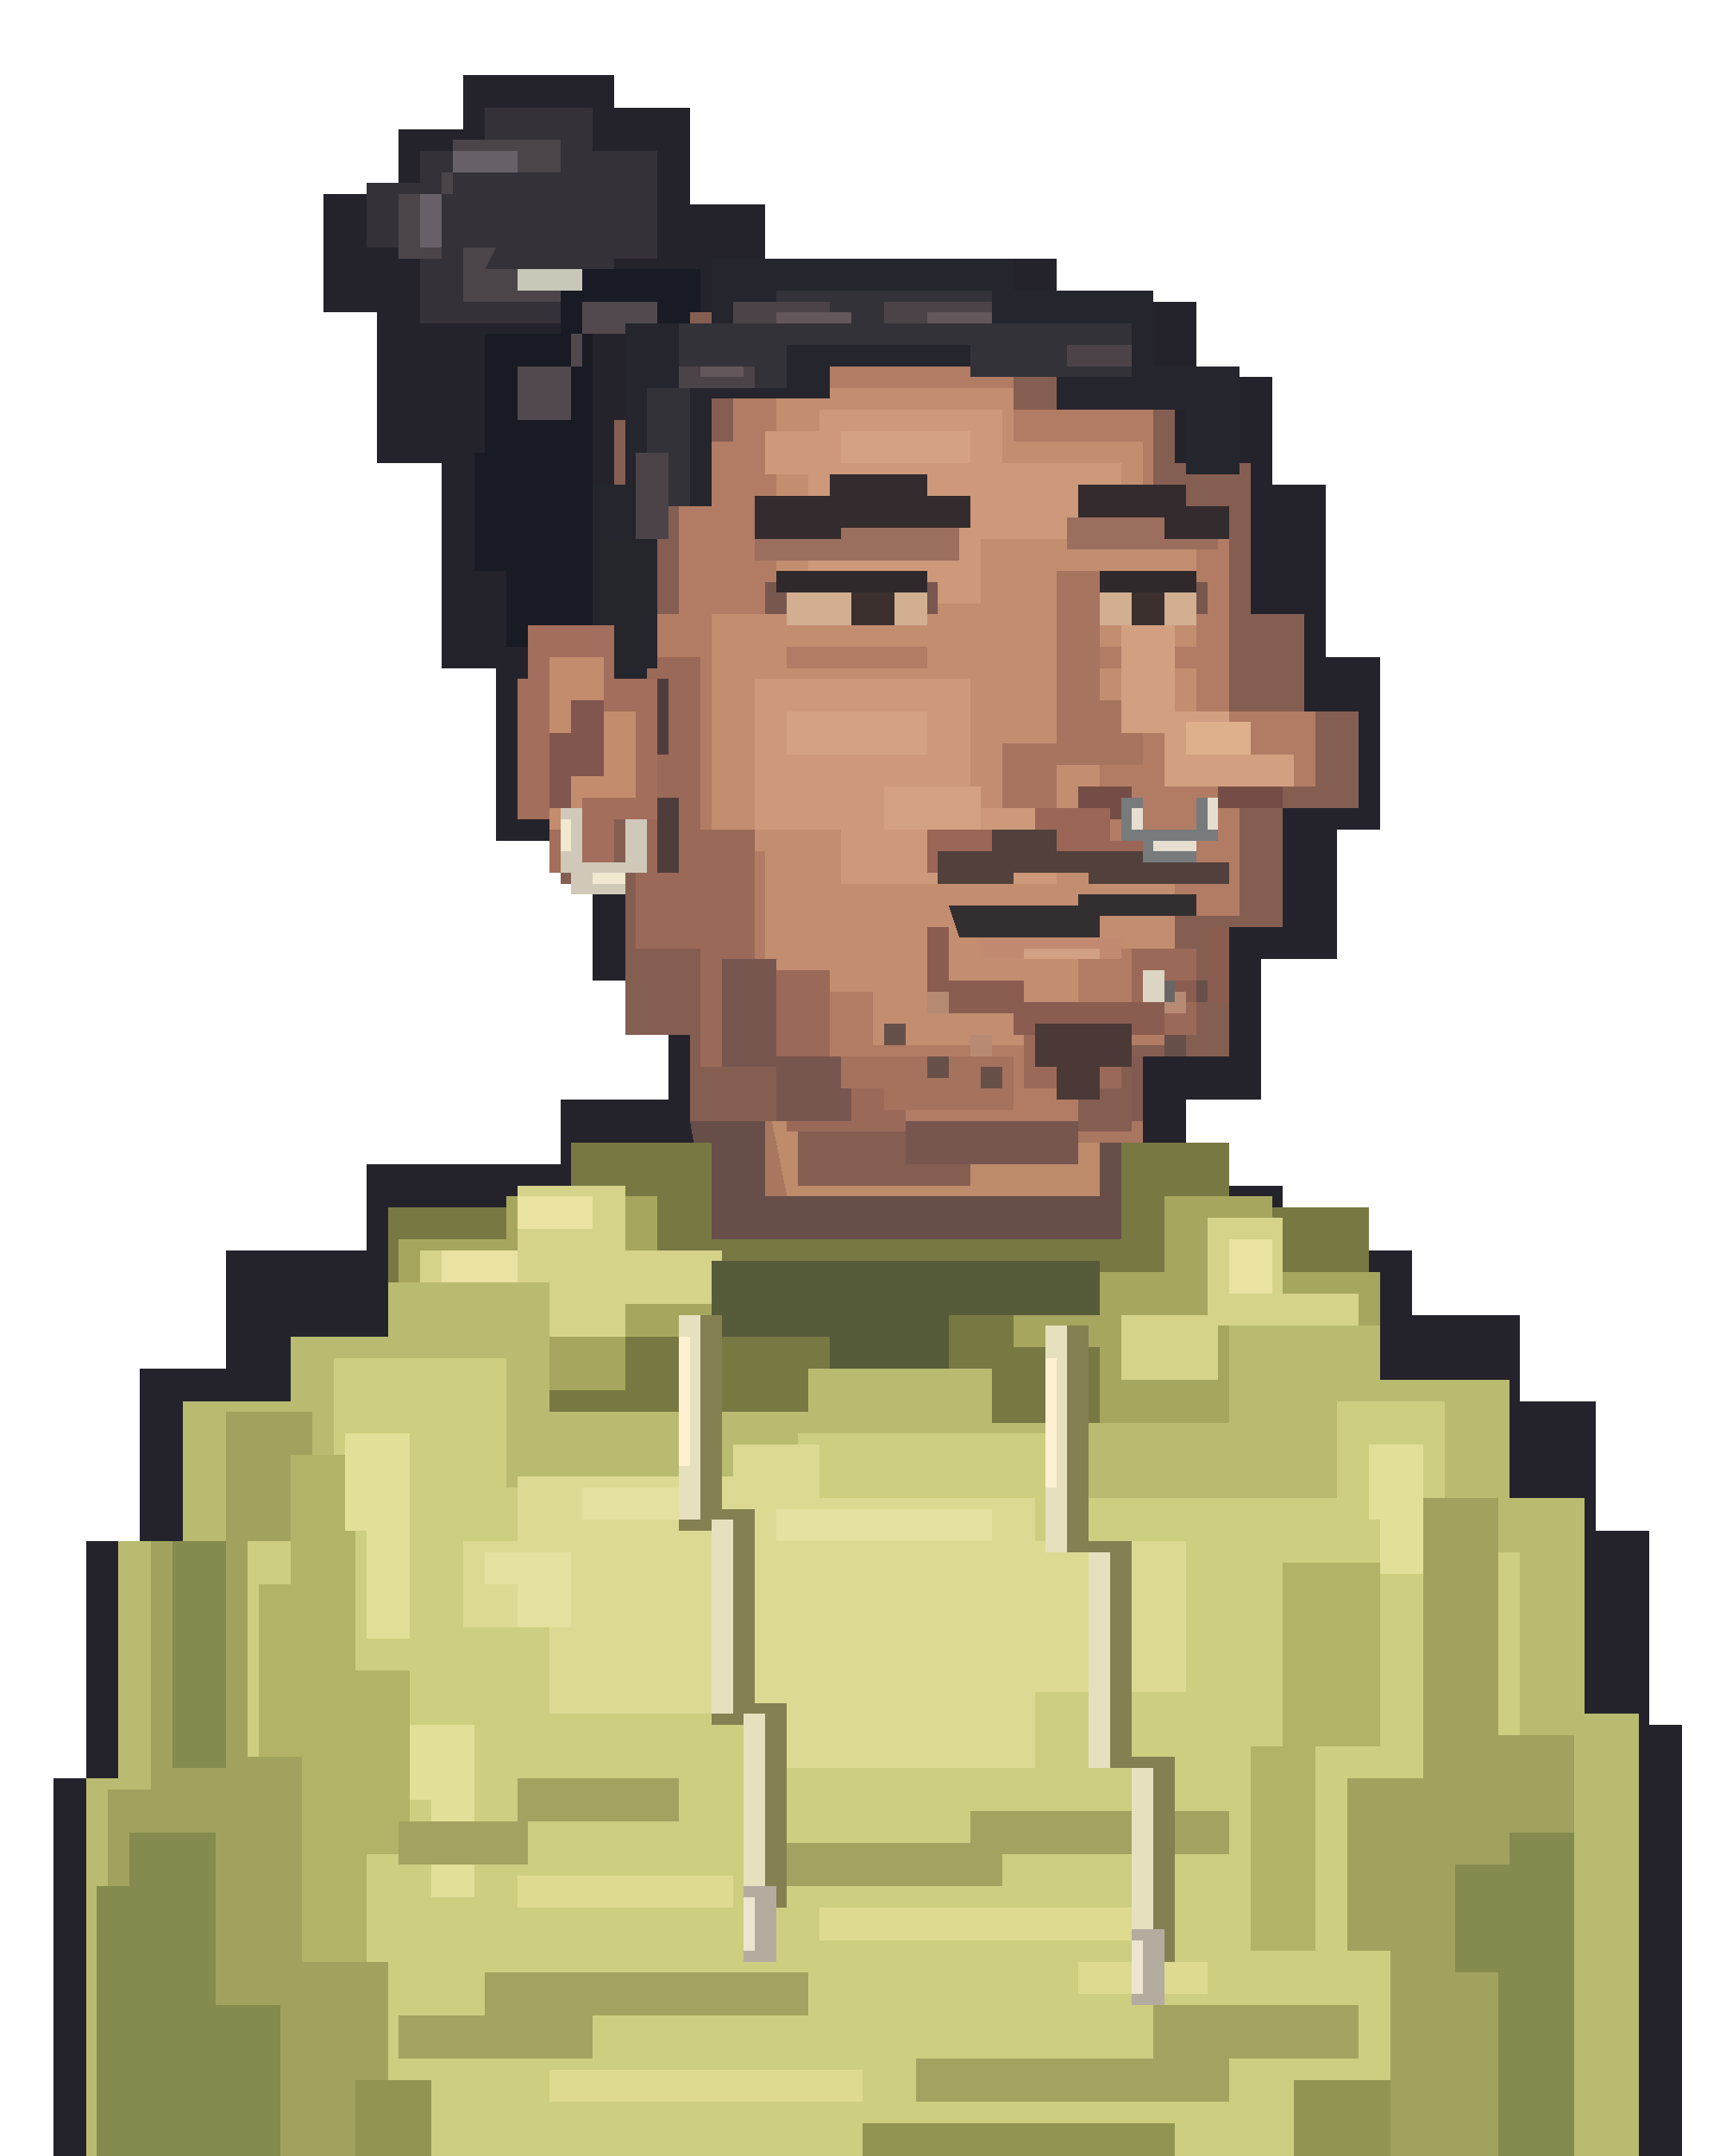
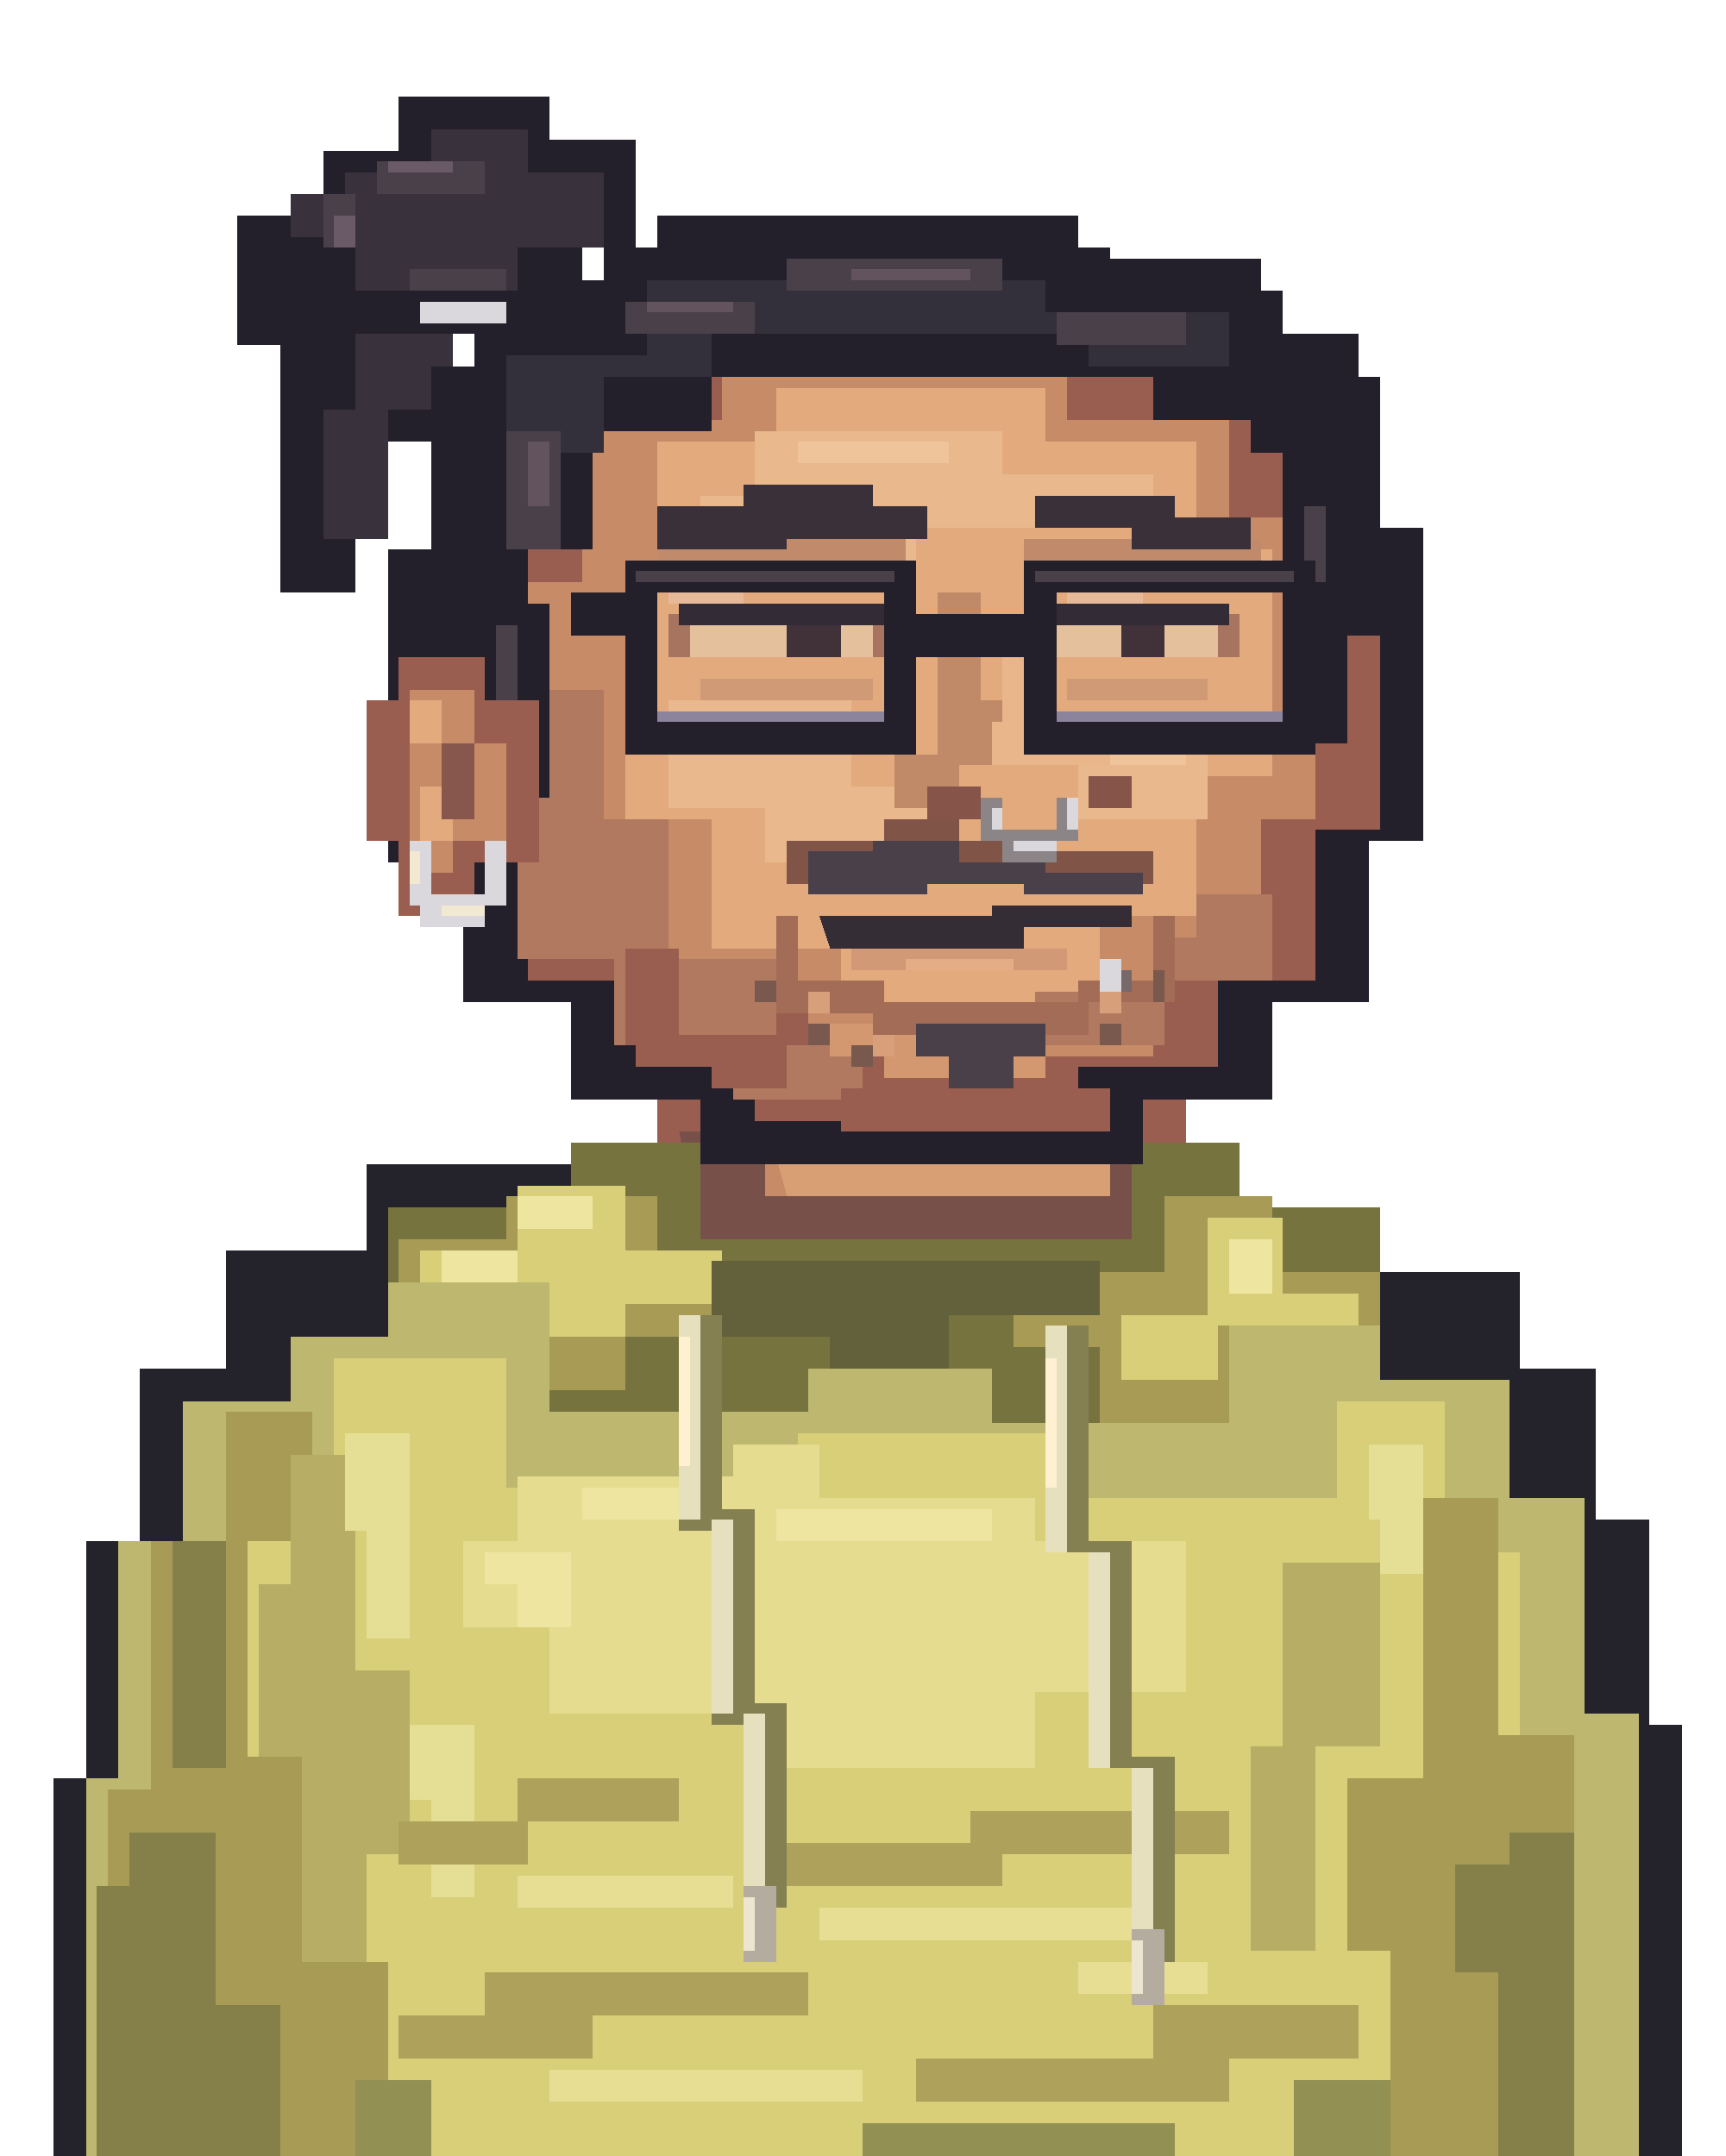
<svg xmlns="http://www.w3.org/2000/svg" width="480" height="600" viewBox="0 0 160 200" shape-rendering="crispEdges">
-   <g id="silhouette" fill="#24232c">
-     <path d="M37 12h6V7h14v3h7v9h7v5h27v4h13v7h7v10h5v16h5v16h-4v12h-7v13h-7v8h9v6h12v6h10v8h7v12h5v18h3v40H5v-35h3v-22h5v-16h8v-11h13v-8h18v-6h10V91h-7V78h-9V62h-5V43h-6V29h-5V18h7z" />
+   <g id="body-outline" fill="#24232c">
+     <path d="M52 108h60v4h16v6h13v9h7v14h5v19h3v40H5v-35h3v-22h5v-16h8v-11h13v-8h18z" />
  </g>
  <g id="tied-hair">
-     <path fill="#343139" d="M39 14h6v-4h10v4h6v10h-4v6H39v-7h-5v-6h5z" />
-     <path fill="#4b454a" d="M42 13h10v3H41v8h-4v-6h5zM45 25h10v3H43v-5h3z" />
-     <path fill="#676068" d="M42 14h6v2h-6zM39 18h2v5h-2z" />
-     <path fill="#181b24" d="M52 25h13v6H55v12H45V31h7zM44 42h11v18h-8v-7h-3z" />
-     <path fill="#51494e" d="M54 28h7v3h-8v8h-5v-5h6z" />
-     <path fill="#c7c8b8" d="M48 25h6v2h-6z" />
+     <path fill="#24202b" d="M30 14h7V9h14v4h8v10h-5v8H42v10h-9v14h-7V32h-4V20h8z" />
+     <path fill="#39313b" d="M32 16h8v-4h9v4h7v7h-8v4H33v-5h-6v-4h5zM33 31h9v7h-6v12h-6V38h3z" />
+     <path fill="#49404a" d="M35 15h10v3H33v5h-3v-5h5zM38 25h9v2h-9z" />
+     <path fill="#6a5966" d="M36 15h6v1h-6zM31 20h2v3h-2z" />
+     <path fill="#dad8dc" d="M39 28h8v2h-8z" />
  </g>
  <g id="neck">
-     <path fill="#815b51" d="M65 89h41v22h8v8H57v-9h8z" />
-     <path fill="#a97660" d="M68 94h31v10h7v9H68z" />
-     <path fill="#be8b6b" d="M71 101h23v5h10v5H73z" />
-     <path fill="#674e49" d="M64 104h7v7h31v-5h6v10H66z" />
+     <path fill="#995e4f" d="M61 88h49v23h6v8H55v-9h6z" />
+     <path fill="#c88b67" d="M66 93h37v13h8v7H66z" />
+     <path fill="#d89e74" d="M70 100h29v7h8v4H73z" />
+     <path fill="#78504a" d="M63 105h8v6h32v-4h7v9H65z" />
  </g>
  <g id="hood">
-     <path fill="#787843" d="M53 106h13v9h38v-9h10v6h13v10h-12v13H50v-13H36v-10h17z" />
-     <path fill="#a7a65e" d="M47 111h14v6h12v7H58v5H46v-9H37v-5h10zM108 111h10v7h10v7h-12v8h-14v-8h-8v-7h14z" />
-     <path fill="#d5d38a" d="M48 110h10v6h9v5h-9v3H47v-4H39v-4h9zM112 113h7v7h7v3h-13v5h-9v-6h8z" />
-     <path fill="#e9e2a1" d="M48 111h7v3h-7zM41 116h7v3h-7zM114 115h4v5h-4z" />
-     <path fill="#565b39" d="M66 117h36v5H88v6H77v-4H66z" />
+     <path fill="#77733f" d="M53 106h12v9h40v-9h10v6h13v10h-12v13H49v-13H36v-10h17z" />
+     <path fill="#a79b56" d="M47 111h14v6h12v7H58v5H46v-9H37v-5h10zM108 111h10v7h10v7h-12v8h-14v-8h-8v-7h14z" />
+     <path fill="#d8cf78" d="M48 110h10v6h9v5h-9v3H47v-4H39v-4h9zM112 113h7v7h7v3h-13v5h-9v-6h8z" />
+     <path fill="#eee6a0" d="M48 111h7v3h-7zM41 116h7v3h-7zM114 115h4v5h-4z" />
+     <path fill="#62613c" d="M66 117h36v5H88v6H77v-4H66z" />
  </g>
  <g id="hoodie">
-     <path fill="#b9bb70" d="M36 119h15v12h24v-4h17v5h22v-9h14v5h12v11h7v20h5v41H8v-35h3v-22h6v-13h10v-6h9z" />
-     <path fill="#cece80" d="M31 126h16v12h27v-5h23v6h27v-9h10v14h7v22h5v34H31v-9h-9v-20h-5v-21h5v-14h9z" />
-     <path fill="#dcda92" d="M48 137h20v-3h8v5h20v4h14v14H96v7H71v-5H51v-8h-8v-8h5z" />
-     <path fill="#e5e1a0" d="M54 138h12v3h-12zM45 144h8v7h-5v-4h-3zM72 140h20v3H72z" />
-     <path fill="#a1a25d" d="M21 131h8v12h-6v20h5v19h8v18H10v-34h4v-23h7zM132 139h7v22h7v39h-17v-19h-4v-16h7z" />
-     <path fill="#858a4e" d="M16 143h5v21h-5zM12 170h8v16h6v14H9v-25h3zM140 170h6v30h-7v-17h-4v-10h5z" />
-     <path fill="#b2b366" d="M27 135h6v20h5v17h-4v10h-6v-19h-4v-16h3zM119 145h9v17h-6v19h-6v-19h3z" />
-     <path fill="#e1df98" d="M32 133h6v19h-4v-10h-2zM38 160h6v16h-4v-9h-2zM127 134h5v12h-4v-5h-1z" />
-     <path fill="#a4a260" d="M48 165h15v4H49v4H37v-4h11zM90 168h24v4H93v3H71v-4h19zM45 183h30v4H55v4H37v-4h8zM107 186h19v5h-12v4H85v-4h22z" />
-     <path fill="#dedb91" d="M48 174h20v3H48zM76 177h30v3H76zM51 192h29v3H51zM100 182h12v3h-12z" />
-     <path fill="#929552" d="M33 193h7v7h-7zM120 193h9v7h-9zM80 197h29v3H80z" />
+     <path fill="#bdb770" d="M36 119h15v12h24v-4h17v5h22v-9h14v5h12v11h7v20h5v41H8v-35h3v-22h6v-13h10v-6h9z" />
+     <path fill="#d8cf78" d="M31 126h16v12h27v-5h23v6h27v-9h10v14h7v22h5v34H31v-9h-9v-20h-5v-21h5v-14h9z" />
+     <path fill="#e5dc90" d="M48 137h20v-3h8v5h20v4h14v14H96v7H71v-5H51v-8h-8v-8h5z" />
+     <path fill="#eee6a0" d="M54 138h12v3h-12zM45 144h8v7h-5v-4h-3zM72 140h20v3H72z" />
+     <path fill="#a79b56" d="M21 131h8v12h-6v20h5v19h8v18H10v-34h4v-23h7zM132 139h7v22h7v39h-17v-19h-4v-16h7z" />
+     <path fill="#85804a" d="M16 143h5v21h-5zM12 170h8v16h6v14H9v-25h3zM140 170h6v30h-7v-17h-4v-10h5z" />
+     <path fill="#b8ad65" d="M27 135h6v20h5v17h-4v10h-6v-19h-4v-16h3zM119 145h9v17h-6v19h-6v-19h3z" />
+     <path fill="#e5df96" d="M32 133h6v19h-4v-10h-2zM38 160h6v16h-4v-9h-2zM127 134h5v12h-4v-5h-1z" />
+     <path fill="#aea15c" d="M48 165h15v4H49v4H37v-4h11zM90 168h24v4H93v3H71v-4h19zM45 183h30v4H55v4H37v-4h8zM107 186h19v5h-12v4H85v-4h22z" />
+     <path fill="#e7de94" d="M48 174h20v3H48zM76 177h30v3H76zM51 192h29v3H51zM100 182h12v3h-12z" />
+     <path fill="#929052" d="M33 193h7v7h-7zM120 193h9v7h-9zM80 197h29v3H80z" />
  </g>
  <g id="head">
-     <path fill="#855e52" d="M64 29h33v5h12v9h7v14h5v9h5v9h-7v11h-5v12h-9v7H90v5H74v-6H64v-8h-6V82h-6V58h5V39h7z" />
-     <path fill="#b17c63" d="M68 33h26v5h13v9h7v19h8v7h-7v12h-6v12h-9v7H78v-6h-9V88h-5V74h-6V57h5V41h5z" />
-     <path fill="#c38d70" d="M72 36h22v5h12v10h5v15h-9v12h7v10h-9v9H81v-5H71V79h-5V57h6z" />
-     <path fill="#cd997a" d="M76 38h17v5h11v7H91v6H75V44h-4v-4h5zM70 63h20v12h8v7H78v-5h-8z" />
-     <path fill="#d4a182" d="M78 40h12v3H78zM73 66h13v4H73zM82 73h9v4h-9z" />
-     <path fill="#9b6958" d="M59 61h6v16h5v13h7v8h7v7H73v-6h-8V88h-6zM105 88h6v8h-7v5h-9v-5h10z" />
-     <path fill="#785650" d="M67 89h5v9h7v6h-7v-5h-5zM84 104h16v4H84z" />
-     <path fill="#a5725e" d="M78 98h16v5H82v-2h-4z" />
+     <path fill="#24202b" d="M44 30h12v-7h47v4h16v8h9v14h4v29h-5v15h-9v9h-12v6H65v-6H53v-9H43V80h-7V51h4V37h4z" />
+     <path fill="#995e4f" d="M49 37h13v-8h38v5h16v8h8v17h4v18h-6v14h-9v8h-13v5H70v-5H59v-8H49V77h-6V55h6z" />
+     <path fill="#c88b67" d="M54 39h13v-6h32v6h15v9h8v28h-5v13h-10v9H75v-5H62v-7h-8V71h-6V54h6z" />
+     <path fill="#e3aa7e" d="M61 41h11v-5h25v5h14v10h7v21h-7v13h-9v8H78v-5H66V76h-8V56h3z" />
+     <path fill="#e9b88d" d="M70 40h23v4h14v5H85v5H65v-8h5zM62 65h17v8h10v7H71v-5h-9zM100 66h12v10h-12z" />
+     <path fill="#f0c49a" d="M74 41h14v2H74zM65 67h12v3H65zM103 68h7v3h-7z" />
+     <path fill="#b17a60" d="M48 64h8v12h6v13h10v8h8v5H68v-5H57v-8h-9V77h-4V66h4zM111 83h7v8h-10v6H96v-5h11v-5h4z" />
+     <path fill="#995e4f" d="M58 88h5v8h10v5h-7v-4h-8zM78 101h25v4H78z" />
+     <path fill="#d39870" d="M77 95h20v5H82v-2h-5z" />
  </g>
  <g id="hair">
-     <path fill="#24252d" d="M58 30h8v-6h28v3h13v7h8v10h-5v-6H98v-4H77v3H66v10h-6v16h-5V45h3z" />
-     <path fill="#343239" d="M63 30h9v-3h20v3h13v5H90v-3H73v4h-9v11h-4V36h3z" />
-     <path fill="#4b4348" d="M68 28h9v2h-9zM82 28h10v2H82zM63 34h7v2h-7zM59 42h3v8h-3zM99 32h6v2h-6z" />
-     <path fill="#64575b" d="M72 29h7v1h-7zM86 29h6v1h-6zM65 34h4v1h-4z" />
-     <path fill="#25252c" d="M56 50h5v12h-5zM57 65h4v10h-4z" />
-     <path fill="#4f3d3c" d="M60 63h2v7h-2zM61 74h2v7h-2z" />
+     <path fill="#24202b" d="M40 34h9v-8h12v-6h39v4h17v7h9v15h-7v-7h-12v-4H66v5H55v11h-6v17h-9z" />
+     <path fill="#34303b" d="M47 33h13v-7h37v3h17v5h-13v-3H66v4H56v7h-9z" />
+     <path fill="#49404a" d="M58 28h12v3H58zM73 24h20v3H73zM98 29h12v3H98zM47 40h5v11h-5z" />
+     <path fill="#62535e" d="M60 28h8v1h-8zM79 25h11v1H79zM49 41h2v6h-2z" />
+     <path fill="#24202b" d="M44 56h7v18h-5v7h-4V65h2zM119 45h6v24h-4V56h-2z" />
+     <path fill="#49404a" d="M46 58h2v12h-2zM121 47h2v7h-2z" />
  </g>
  <g id="ear">
-     <path fill="#a36e5b" d="M49 58h8v5h4v13h-4v5h-6v-5h-3V63h1z" />
-     <path fill="#c38c6d" d="M51 61h5v5h3v8h-5v3h-3z" />
-     <path fill="#81564f" d="M53 65h3v7h-3zM51 68h2v7h-2z" />
-     <path fill="#d0c9b9" d="M52 75h2v5h4v-4h2v5h-2v2h-5v-2h-1z" />
-     <path fill="#f0e8cf" d="M52 76h1v3h-1zM55 81h3v1h-3z" />
+     <path fill="#995e4f" d="M37 61h8v4h5v15h-6v5h-7v-7h-3V65h3z" />
+     <path fill="#c88b67" d="M38 64h6v5h3v9h-5v3h-4z" />
+     <path fill="#e3aa7e" d="M38 65h3v4h-3zM39 73h3v5h-3z" />
+     <path fill="#87564d" d="M41 69h3v7h-3z" />
+     <path fill="#dad8dc" d="M38 78h2v5h5v-5h2v6h-2v2h-6v-2h-1z" />
+     <path fill="#f1e9d2" d="M38 79h1v3h-1zM41 84h4v1h-4z" />
  </g>
  <g id="expression-neutral">
-     <path fill="#9c6e5d" d="M70 49h19v3H70zM99 48h14v3H99z" />
-     <path fill="#332b2d" d="M70 46h7v-2h9v2h4v3H78v1h-8zM100 45h10v2h4v3h-6v-2h-8z" />
-     <path fill="#78574f" d="M71 54h16v3H71zM99 54h13v3H99z" />
-     <path fill="#d1af90" d="M73 55h13v3H73zM101 55h10v3h-10z" />
-     <path fill="#3b302e" d="M79 55h4v3h-4zM105 55h3v3h-3z" />
-     <path fill="#30292c" d="M72 53h14v2H72zM100 53h11v2h-11z" />
-     <path fill="#b17b65" d="M73 60h13v2H73zM100 60h11v2h-11z" />
-     <path fill="#a77460" d="M98 53h4v12h4v6h-8v4h-5v-6h5z" />
-     <path fill="#d2a080" d="M104 58h5v8h5v4h6v3h-12v-5h-4z" />
-     <path fill="#deb08b" d="M110 67h6v3h-6z" />
-     <path fill="#744d47" d="M100 73h5v3h-5zM113 73h6v2h-6z" />
-     <path fill="#9b6656" d="M86 77h10v-2h7v3h7v2h-6v-1h-9v2h-9z" />
-     <path fill="#51403b" d="M87 79h5v-2h6v2h8v1h8v2h-13v-1h-7v1h-7z" />
-     <path fill="#332f31" d="M88 84h12v-1h11v2h-9v2H89z" />
-     <path fill="#c28a71" d="M91 87h13v2H91z" />
-     <path fill="#d2a084" d="M95 88h7v1h-7z" />
-     <path fill="#8b5c50" d="M86 86h2v5h7v2h12v-2h5v-5h2v7h-6v3H94v-2h-8z" />
-     <path fill="#4a3936" d="M96 95h9v4h-3v3h-4v-3h-2z" />
-     <path fill="#67504a" d="M82 95h2v2h-2zM86 98h2v2h-2zM91 99h2v2h-2zM108 96h2v2h-2zM111 91h1v2h-1z" />
-     <path fill="#b78b73" d="M86 92h2v2h-2zM90 96h2v2h-2zM108 92h2v2h-2z" />
-     <path fill="#777b7c" d="M104 74h2v3h5v-3h2v4h-2v2h-5v-2h-2z" />
-     <path fill="#e6ded0" d="M105 75h1v2h-1zM107 78h4v1h-4zM112 74h1v3h-1z" />
-     <path fill="#ddd5c4" d="M106 90h2v3h-2z" />
-     <path fill="#6b6665" d="M108 91h1v2h-1z" />
+     <g id="expression-brows">
+       <path fill="#c18b6b" d="M61 50h23v4H61zM95 50h22v4H95z" />
+       <path fill="#39303a" d="M61 47h8v-2h12v2h5v3H73v1H61zM96 46h13v2h7v3h-11v-2h-9z" />
+     </g>
+     <g id="expression-eyes">
+       <path fill="#a77460" d="M62 57h21v4H62zM96 57h19v4H96z" />
+       <path fill="#e4c09d" d="M64 58h17v3H64zM98 58h15v3H98z" />
+       <path fill="#413139" d="M73 58h5v3h-5zM104 58h4v3h-4z" />
+       <path fill="#332b35" d="M63 56h19v2H63zM97 56h17v2H97z" />
+       <path fill="#d09a77" d="M65 63h16v2H65zM99 63h13v2H99z" />
+     </g>
+     <path fill="#c08a68" d="M87 55h4v10h5v6h-7v4h-6v-5h4z" />
+     <path fill="#e9b58a" d="M93 61h4v6h6v4H92v-4h1z" />
+     <path fill="#efc096" d="M95 66h5v3h-5z" />
+     <path fill="#87544a" d="M86 73h5v3h-5zM101 72h4v3h-4z" />
+     <path fill="#805447" d="M73 78h9v-2h7v2h9v1h9v3H96v-1h-9v1H73z" />
+     <path fill="#49404a" d="M75 79h6v-1h8v2h8v1h9v2H95v-1h-9v1H75z" />
+     <g id="expression-mouth">
+       <path fill="#342d35" d="M76 85h16v-1h13v2h-10v2H77z" />
+       <path fill="#d19975" d="M79 88h20v2H79z" />
+       <path fill="#e5ad86" d="M84 89h10v1H84z" />
+       <path fill="#a26c56" d="M72 85h2v6h8v2h18v-2h7v-6h2v8h-8v3H81v-2h-9z" />
+     </g>
+     <path fill="#49404a" d="M85 95h12v3h-3v3h-6v-3h-3z" />
+     <path fill="#79594e" d="M70 91h2v2h-2zM75 95h2v2h-2zM79 97h2v2h-2zM102 95h2v2h-2zM107 90h1v3h-1z" />
+     <path fill="#d7a07b" d="M75 92h2v2h-2zM81 96h2v2h-2zM102 92h2v2h-2z" />
+     <path fill="#8c8588" d="M91 74h2v3h5v-3h2v4h-2v2h-5v-2h-2z" />
+     <path fill="#dad8dc" d="M92 75h1v2h-1zM94 78h4v1h-4zM99 74h1v3h-1zM102 89h2v3h-2z" />
+     <path fill="#77686a" d="M104 90h1v2h-1z" />
+   </g>
+   <g id="glasses">
+     <path fill="#24202b" d="M53 55h7v4h-7zM85 57h10v4H85zM122 55h5v4h-5z" />
+     <path fill="#24202b" fill-rule="evenodd" d="M58 52h27v18H58zM61 55h21v12H61zM95 52h27v18H95zM98 55h21v12H98z" />
+     <path fill="#f1eff5" fill-opacity="0.22" d="M62 55h7v1h-7zM99 55h7v1h-7z" />
+     <path fill="#8c839d" d="M61 66h21v1H61zM98 66h21v1H98z" />
+     <path fill="#49404a" d="M59 53h24v1H59zM96 53h24v1H96z" />
  </g>
  <g id="drawstrings">
    <path fill="#858052" d="M63 122h4v18h3v18h3v19h-4v-17h-3v-18h-3zM97 123h4v20h4v20h4v19h-4v-18h-4v-20h-4z" />
    <path fill="#e7e0bf" d="M63 122h2v19h3v18h3v17h-2v-17h-3v-18h-3zM97 123h2v21h4v20h4v16h-2v-16h-4v-20h-4z" />
    <path fill="#fff0d1" d="M63 124h1v12h-1zM97 126h1v12h-1z" />
    <path fill="#b5aca0" d="M69 175h3v7h-3zM105 179h3v7h-3z" />
    <path fill="#eee5d1" d="M69 176h1v5h-1zM105 180h1v5h-1z" />
  </g>
</svg>
